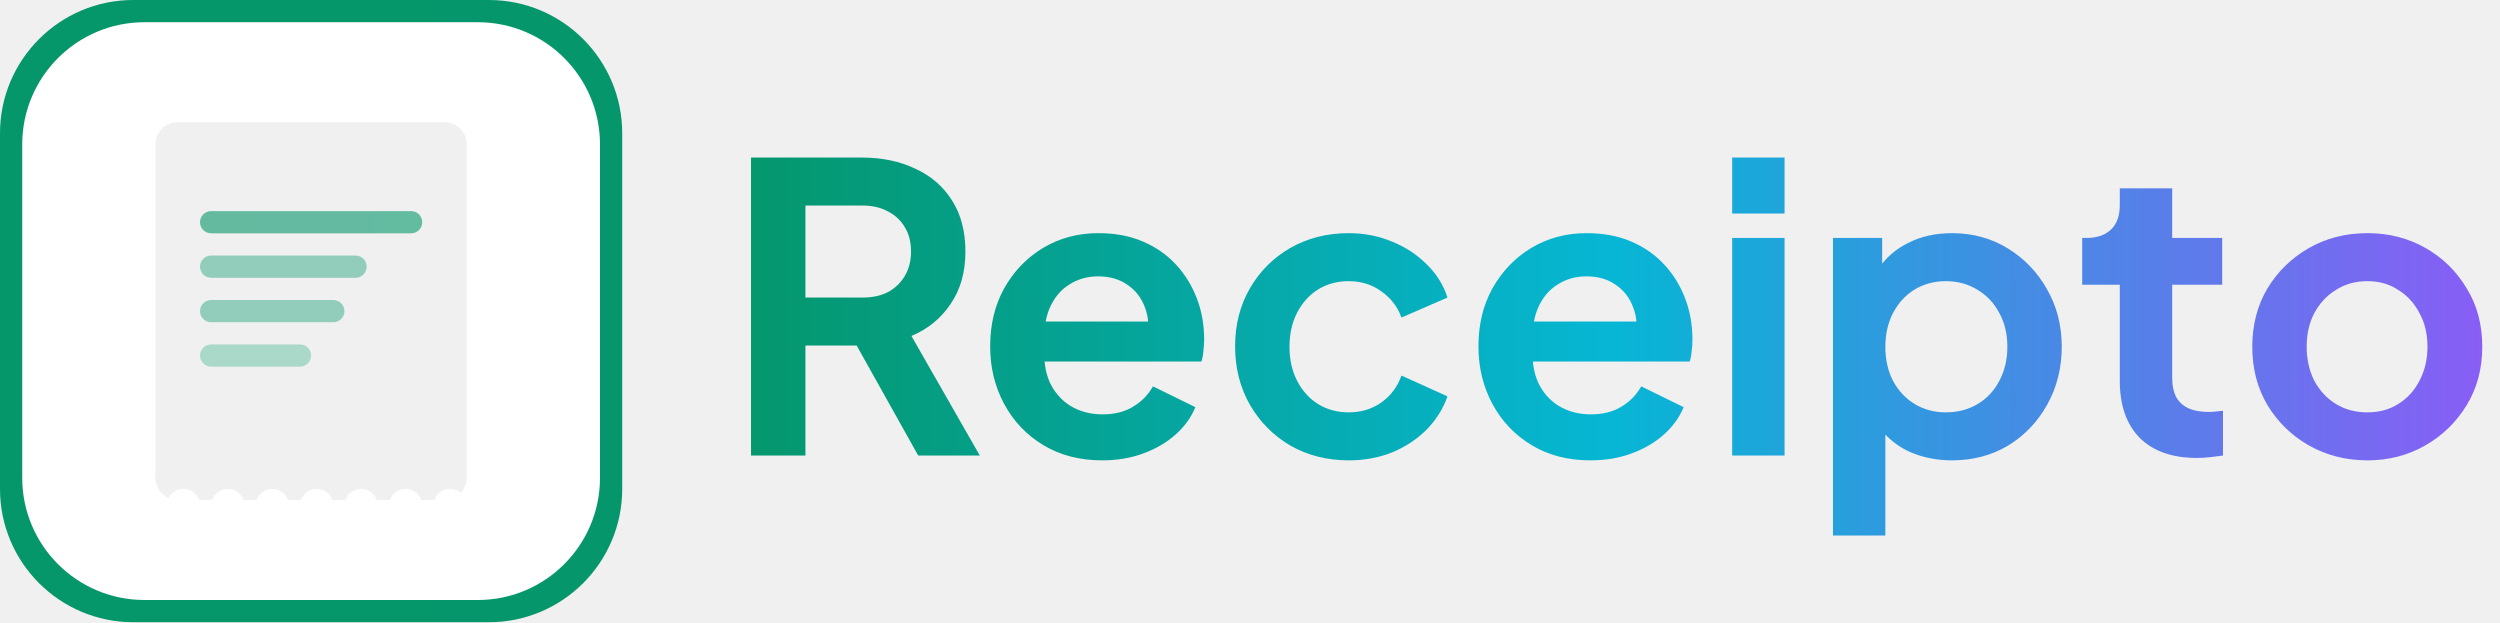
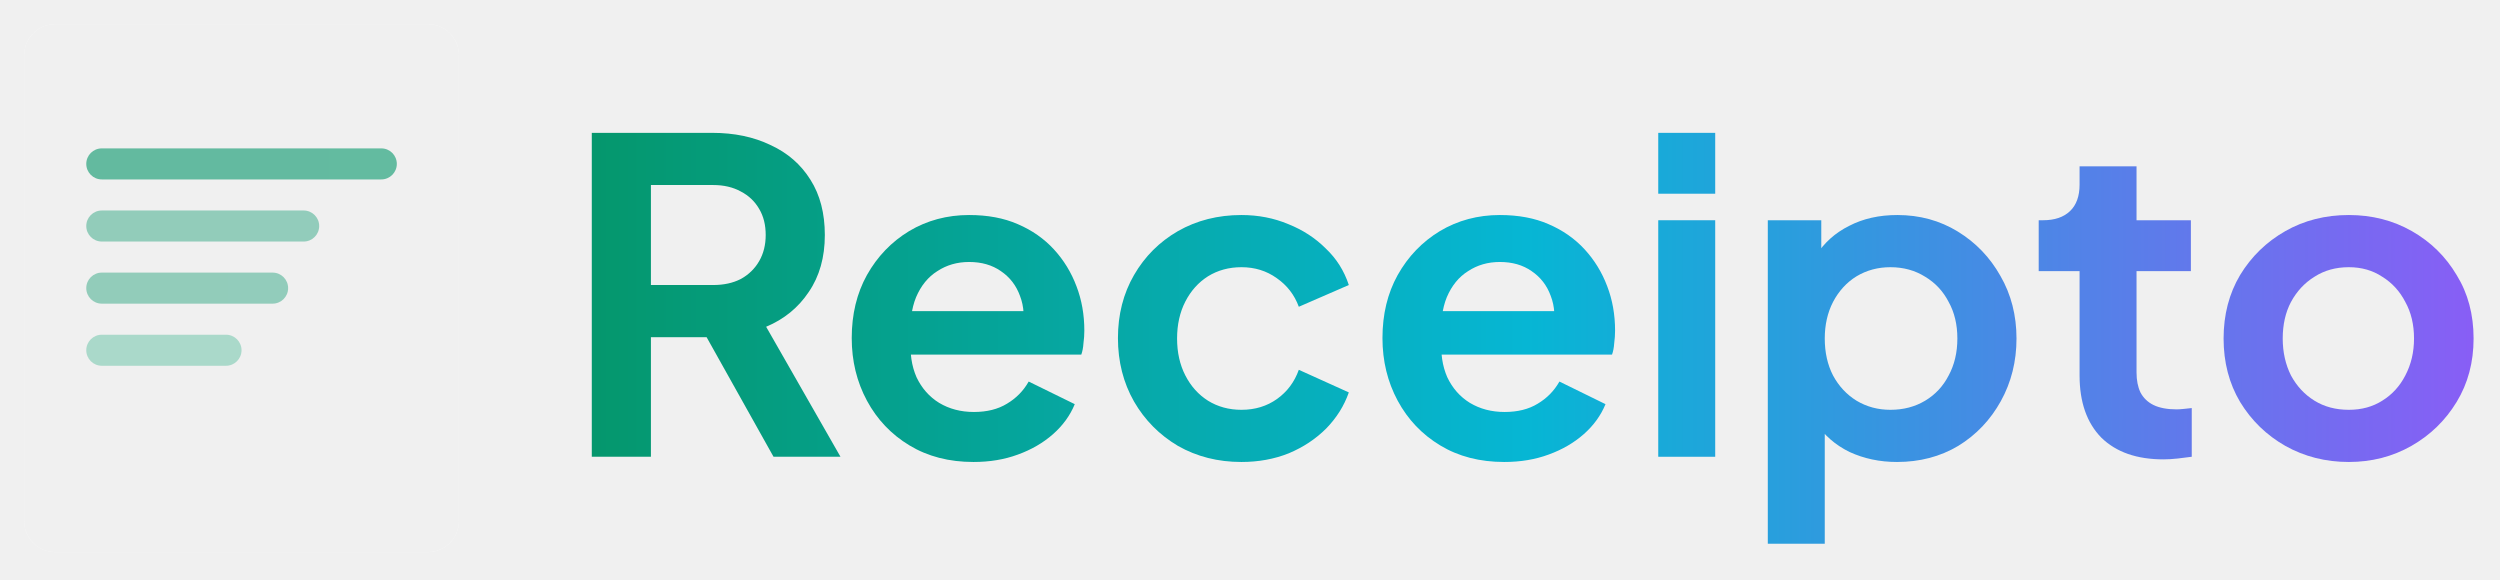
- <svg xmlns="http://www.w3.org/2000/svg" width="225" height="56" viewBox="0 0 225 56" fill="none">
-   <g clip-path="url(#clip0_2_110)">
-     <path d="M44 0H12C5.373 0 0 5.373 0 12V44C0 50.627 5.373 56 12 56H44C50.627 56 56 50.627 56 44V12C56 5.373 50.627 0 44 0Z" fill="url(#paint0_linear_2_110)" />
-     <path d="M43 2H13C6.925 2 2 6.925 2 13V43C2 49.075 6.925 54 13 54H43C49.075 54 54 49.075 54 43V13C54 6.925 49.075 2 43 2Z" fill="white" />
-     <path d="M40 11H16C14.895 11 14 11.895 14 13V43C14 44.105 14.895 45 16 45H40C41.105 45 42 44.105 42 43V13C42 11.895 41.105 11 40 11Z" fill="#F9F9F9" />
-     <path d="M40 11H16C14.895 11 14 11.895 14 13V43C14 44.105 14.895 45 16 45H40C41.105 45 42 44.105 42 43V13C42 11.895 41.105 11 40 11Z" fill="#F0F0F0" />
-     <path opacity="0.6" d="M37 19H19C18.448 19 18 19.448 18 20C18 20.552 18.448 21 19 21H37C37.552 21 38 20.552 38 20C38 19.448 37.552 19 37 19Z" fill="url(#paint1_linear_2_110)" />
-     <path opacity="0.4" d="M32 23H19C18.448 23 18 23.448 18 24C18 24.552 18.448 25 19 25H32C32.552 25 33 24.552 33 24C33 23.448 32.552 23 32 23Z" fill="url(#paint2_linear_2_110)" />
-     <path opacity="0.4" d="M30 27H19C18.448 27 18 27.448 18 28C18 28.552 18.448 29 19 29H30C30.552 29 31 28.552 31 28C31 27.448 30.552 27 30 27Z" fill="url(#paint3_linear_2_110)" />
-     <path opacity="0.3" d="M27 31H19C18.448 31 18 31.448 18 32C18 32.552 18.448 33 19 33H27C27.552 33 28 32.552 28 32C28 31.448 27.552 31 27 31Z" fill="#08A373" />
-     <path d="M28.5 47C29.328 47 30 46.328 30 45.5C30 44.672 29.328 44 28.5 44C27.672 44 27 44.672 27 45.5C27 46.328 27.672 47 28.5 47Z" fill="white" />
-     <path d="M36.5 47C37.328 47 38 46.328 38 45.5C38 44.672 37.328 44 36.5 44C35.672 44 35 44.672 35 45.5C35 46.328 35.672 47 36.5 47Z" fill="white" />
-     <path d="M40.5 47C41.328 47 42 46.328 42 45.5C42 44.672 41.328 44 40.5 44C39.672 44 39 44.672 39 45.5C39 46.328 39.672 47 40.5 47Z" fill="white" />
-     <path d="M32.5 47C33.328 47 34 46.328 34 45.5C34 44.672 33.328 44 32.5 44C31.672 44 31 44.672 31 45.5C31 46.328 31.672 47 32.5 47Z" fill="white" />
-     <path d="M16.5 47C17.328 47 18 46.328 18 45.5C18 44.672 17.328 44 16.5 44C15.672 44 15 44.672 15 45.5C15 46.328 15.672 47 16.5 47Z" fill="white" />
-     <path d="M20.5 47C21.328 47 22 46.328 22 45.5C22 44.672 21.328 44 20.5 44C19.672 44 19 44.672 19 45.5C19 46.328 19.672 47 20.5 47Z" fill="white" />
-     <path d="M24.5 47C25.328 47 26 46.328 26 45.5C26 44.672 25.328 44 24.5 44C23.672 44 23 44.672 23 45.5C23 46.328 23.672 47 24.5 47Z" fill="white" />
-     <path d="M67.592 41V14.18H77.564C79.388 14.18 80.996 14.516 82.388 15.188C83.804 15.836 84.908 16.796 85.7 18.068C86.492 19.316 86.888 20.84 86.888 22.64C86.888 24.488 86.444 26.06 85.556 27.356C84.692 28.652 83.516 29.612 82.028 30.236L88.184 41H82.64L76.052 29.228L79.22 31.1H72.488V41H67.592ZM72.488 26.78H77.636C78.524 26.78 79.292 26.612 79.94 26.276C80.588 25.916 81.092 25.424 81.452 24.8C81.812 24.176 81.992 23.456 81.992 22.64C81.992 21.8 81.812 21.08 81.452 20.48C81.092 19.856 80.588 19.376 79.94 19.04C79.292 18.68 78.524 18.5 77.636 18.5H72.488V26.78ZM99.195 41.432C97.179 41.432 95.415 40.976 93.903 40.064C92.391 39.152 91.215 37.916 90.375 36.356C89.535 34.796 89.115 33.068 89.115 31.172C89.115 29.204 89.535 27.464 90.375 25.952C91.239 24.416 92.403 23.204 93.867 22.316C95.355 21.428 97.011 20.984 98.835 20.984C100.371 20.984 101.715 21.236 102.867 21.74C104.043 22.244 105.039 22.94 105.855 23.828C106.671 24.716 107.295 25.736 107.727 26.888C108.159 28.016 108.375 29.24 108.375 30.56C108.375 30.896 108.351 31.244 108.303 31.604C108.279 31.964 108.219 32.276 108.123 32.54H93.003V28.94H105.459L103.227 30.632C103.443 29.528 103.383 28.544 103.047 27.68C102.735 26.816 102.207 26.132 101.463 25.628C100.743 25.124 99.867 24.872 98.835 24.872C97.851 24.872 96.975 25.124 96.207 25.628C95.439 26.108 94.851 26.828 94.443 27.788C94.059 28.724 93.915 29.864 94.011 31.208C93.915 32.408 94.071 33.476 94.479 34.412C94.911 35.324 95.535 36.032 96.351 36.536C97.191 37.04 98.151 37.292 99.231 37.292C100.311 37.292 101.223 37.064 101.967 36.608C102.735 36.152 103.335 35.54 103.767 34.772L107.583 36.644C107.199 37.58 106.599 38.408 105.783 39.128C104.967 39.848 103.995 40.412 102.867 40.82C101.763 41.228 100.539 41.432 99.195 41.432ZM121.382 41.432C119.438 41.432 117.686 40.988 116.126 40.1C114.59 39.188 113.378 37.964 112.49 36.428C111.602 34.868 111.158 33.116 111.158 31.172C111.158 29.228 111.602 27.488 112.49 25.952C113.378 24.416 114.59 23.204 116.126 22.316C117.686 21.428 119.438 20.984 121.382 20.984C122.774 20.984 124.07 21.236 125.27 21.74C126.47 22.22 127.502 22.892 128.366 23.756C129.254 24.596 129.89 25.604 130.274 26.78L126.134 28.58C125.774 27.596 125.162 26.804 124.298 26.204C123.458 25.604 122.486 25.304 121.382 25.304C120.35 25.304 119.426 25.556 118.61 26.06C117.818 26.564 117.194 27.26 116.738 28.148C116.282 29.036 116.054 30.056 116.054 31.208C116.054 32.36 116.282 33.38 116.738 34.268C117.194 35.156 117.818 35.852 118.61 36.356C119.426 36.86 120.35 37.112 121.382 37.112C122.51 37.112 123.494 36.812 124.334 36.212C125.174 35.612 125.774 34.808 126.134 33.8L130.274 35.672C129.89 36.776 129.266 37.772 128.402 38.66C127.538 39.524 126.506 40.208 125.306 40.712C124.106 41.192 122.798 41.432 121.382 41.432ZM143.14 41.432C141.124 41.432 139.36 40.976 137.848 40.064C136.336 39.152 135.16 37.916 134.32 36.356C133.48 34.796 133.06 33.068 133.06 31.172C133.06 29.204 133.48 27.464 134.32 25.952C135.184 24.416 136.348 23.204 137.812 22.316C139.3 21.428 140.956 20.984 142.78 20.984C144.316 20.984 145.66 21.236 146.812 21.74C147.988 22.244 148.984 22.94 149.8 23.828C150.616 24.716 151.24 25.736 151.672 26.888C152.104 28.016 152.32 29.24 152.32 30.56C152.32 30.896 152.296 31.244 152.248 31.604C152.224 31.964 152.164 32.276 152.068 32.54H136.948V28.94H149.404L147.172 30.632C147.388 29.528 147.328 28.544 146.992 27.68C146.68 26.816 146.152 26.132 145.408 25.628C144.688 25.124 143.812 24.872 142.78 24.872C141.796 24.872 140.92 25.124 140.152 25.628C139.384 26.108 138.796 26.828 138.388 27.788C138.004 28.724 137.86 29.864 137.956 31.208C137.86 32.408 138.016 33.476 138.424 34.412C138.856 35.324 139.48 36.032 140.296 36.536C141.136 37.04 142.096 37.292 143.176 37.292C144.256 37.292 145.168 37.064 145.912 36.608C146.68 36.152 147.28 35.54 147.712 34.772L151.528 36.644C151.144 37.58 150.544 38.408 149.728 39.128C148.912 39.848 147.94 40.412 146.812 40.82C145.708 41.228 144.484 41.432 143.14 41.432ZM155.895 41V21.416H160.611V41H155.895ZM155.895 19.22V14.18H160.611V19.22H155.895ZM164.966 48.2V21.416H169.394V25.304L168.962 24.332C169.634 23.276 170.546 22.46 171.698 21.884C172.85 21.284 174.182 20.984 175.694 20.984C177.542 20.984 179.21 21.44 180.698 22.352C182.186 23.264 183.362 24.488 184.226 26.024C185.114 27.56 185.558 29.288 185.558 31.208C185.558 33.104 185.126 34.832 184.262 36.392C183.398 37.952 182.222 39.188 180.734 40.1C179.246 40.988 177.554 41.432 175.658 41.432C174.242 41.432 172.934 41.156 171.734 40.604C170.558 40.028 169.622 39.212 168.926 38.156L169.682 37.22V48.2H164.966ZM175.118 37.112C176.198 37.112 177.158 36.86 177.998 36.356C178.838 35.852 179.486 35.156 179.942 34.268C180.422 33.38 180.662 32.36 180.662 31.208C180.662 30.056 180.422 29.048 179.942 28.184C179.486 27.296 178.838 26.6 177.998 26.096C177.158 25.568 176.198 25.304 175.118 25.304C174.086 25.304 173.15 25.556 172.31 26.06C171.494 26.564 170.846 27.272 170.366 28.184C169.91 29.072 169.682 30.08 169.682 31.208C169.682 32.36 169.91 33.38 170.366 34.268C170.846 35.156 171.494 35.852 172.31 36.356C173.15 36.86 174.086 37.112 175.118 37.112ZM197.729 41.216C195.521 41.216 193.805 40.616 192.581 39.416C191.381 38.192 190.781 36.476 190.781 34.268V25.628H187.397V21.416H187.757C188.717 21.416 189.461 21.164 189.989 20.66C190.517 20.156 190.781 19.424 190.781 18.464V16.952H195.497V21.416H199.997V25.628H195.497V34.016C195.497 34.664 195.605 35.216 195.821 35.672C196.061 36.128 196.421 36.476 196.901 36.716C197.405 36.956 198.041 37.076 198.809 37.076C198.977 37.076 199.169 37.064 199.385 37.04C199.625 37.016 199.853 36.992 200.069 36.968V41C199.733 41.048 199.349 41.096 198.917 41.144C198.485 41.192 198.089 41.216 197.729 41.216ZM213.073 41.432C211.153 41.432 209.401 40.988 207.817 40.1C206.257 39.212 205.009 38 204.073 36.464C203.161 34.928 202.705 33.176 202.705 31.208C202.705 29.24 203.161 27.488 204.073 25.952C205.009 24.416 206.257 23.204 207.817 22.316C209.377 21.428 211.129 20.984 213.073 20.984C214.993 20.984 216.733 21.428 218.293 22.316C219.853 23.204 221.089 24.416 222.001 25.952C222.937 27.464 223.405 29.216 223.405 31.208C223.405 33.176 222.937 34.928 222.001 36.464C221.065 38 219.817 39.212 218.257 40.1C216.697 40.988 214.969 41.432 213.073 41.432ZM213.073 37.112C214.129 37.112 215.053 36.86 215.845 36.356C216.661 35.852 217.297 35.156 217.753 34.268C218.233 33.356 218.473 32.336 218.473 31.208C218.473 30.056 218.233 29.048 217.753 28.184C217.297 27.296 216.661 26.6 215.845 26.096C215.053 25.568 214.129 25.304 213.073 25.304C211.993 25.304 211.045 25.568 210.229 26.096C209.413 26.6 208.765 27.296 208.285 28.184C207.829 29.048 207.601 30.056 207.601 31.208C207.601 32.336 207.829 33.356 208.285 34.268C208.765 35.156 209.413 35.852 210.229 36.356C211.045 36.86 211.993 37.112 213.073 37.112Z" fill="url(#paint4_linear_2_110)" />
-   </g>
+ <svg xmlns="http://www.w3.org/2000/svg" width="207" height="48" viewBox="0 0 207 48" fill="none">
+   <path d="M35.429 2H4.571C3.151 2 2 3.151 2 4.571V43.143C2 44.563 3.151 45.714 4.571 45.714H35.429C36.849 45.714 38 44.563 38 43.143V4.571C38 3.151 36.849 2 35.429 2Z" fill="#F9F9F9" />
+   <path d="M35.429 2H4.571C3.151 2 2 3.151 2 4.571V43.143C2 44.563 3.151 45.714 4.571 45.714H35.429C36.849 45.714 38 44.563 38 43.143V4.571C38 3.151 36.849 2 35.429 2Z" fill="#F0F0F0" />
+   <path opacity="0.6" d="M31.571 12.286H8.429C7.718 12.286 7.143 12.861 7.143 13.571C7.143 14.281 7.718 14.857 8.429 14.857H31.571C32.282 14.857 32.857 14.281 32.857 13.571C32.857 12.861 32.282 12.286 31.571 12.286Z" fill="url(#paint0_linear_2_110)" />
+   <path opacity="0.4" d="M25.143 17.429H8.429C7.718 17.429 7.143 18.004 7.143 18.714C7.143 19.424 7.718 20 8.429 20H25.143C25.853 20 26.429 19.424 26.429 18.714C26.429 18.004 25.853 17.429 25.143 17.429Z" fill="url(#paint1_linear_2_110)" />
+   <path opacity="0.4" d="M22.571 22.571H8.429C7.718 22.571 7.143 23.147 7.143 23.857C7.143 24.567 7.718 25.143 8.429 25.143H22.571C23.282 25.143 23.857 24.567 23.857 23.857C23.857 23.147 23.282 22.571 22.571 22.571Z" fill="url(#paint2_linear_2_110)" />
+   <path opacity="0.3" d="M18.714 27.714H8.429C7.718 27.714 7.143 28.29 7.143 29C7.143 29.71 7.718 30.286 8.429 30.286H18.714C19.424 30.286 20 29.71 20 29C20 28.29 19.424 27.714 18.714 27.714Z" fill="#08A373" />
+   <path d="M194.481 38.252C192.561 38.252 190.809 37.808 189.225 36.92C187.665 36.032 186.417 34.82 185.481 33.284C184.569 31.748 184.113 29.996 184.113 28.028C184.113 26.06 184.569 24.308 185.481 22.772C186.417 21.236 187.665 20.024 189.225 19.136C190.785 18.248 192.537 17.804 194.481 17.804C196.401 17.804 198.141 18.248 199.701 19.136C201.261 20.024 202.497 21.236 203.409 22.772C204.345 24.284 204.813 26.036 204.813 28.028C204.813 29.996 204.345 31.748 203.409 33.284C202.473 34.82 201.225 36.032 199.665 36.92C198.105 37.808 196.377 38.252 194.481 38.252ZM194.481 33.932C195.537 33.932 196.461 33.68 197.253 33.176C198.069 32.672 198.705 31.976 199.161 31.088C199.641 30.176 199.881 29.156 199.881 28.028C199.881 26.876 199.641 25.868 199.161 25.004C198.705 24.116 198.069 23.42 197.253 22.916C196.461 22.388 195.537 22.124 194.481 22.124C193.401 22.124 192.453 22.388 191.637 22.916C190.821 23.42 190.173 24.116 189.693 25.004C189.237 25.868 189.009 26.876 189.009 28.028C189.009 29.156 189.237 30.176 189.693 31.088C190.173 31.976 190.821 32.672 191.637 33.176C192.453 33.68 193.401 33.932 194.481 33.932Z" fill="url(#paint3_linear_2_110)" />
+   <path d="M179.137 38.036C176.929 38.036 175.213 37.436 173.989 36.236C172.789 35.012 172.189 33.296 172.189 31.088V22.448H168.805V18.236H169.165C170.125 18.236 170.869 17.984 171.397 17.48C171.925 16.976 172.189 16.244 172.189 15.284V13.772H176.905V18.236H181.405V22.448H176.905V30.836C176.905 31.484 177.013 32.036 177.229 32.492C177.469 32.948 177.829 33.296 178.309 33.536C178.813 33.776 179.449 33.896 180.217 33.896C180.385 33.896 180.577 33.884 180.793 33.86C181.033 33.836 181.261 33.812 181.477 33.788V37.82C181.141 37.868 180.757 37.916 180.325 37.964C179.893 38.012 179.497 38.036 179.137 38.036Z" fill="url(#paint4_linear_2_110)" />
+   <path d="M146.374 45.02V18.236H150.802V22.124L150.37 21.152C151.042 20.096 151.954 19.28 153.106 18.704C154.258 18.104 155.59 17.804 157.102 17.804C158.95 17.804 160.618 18.26 162.106 19.172C163.594 20.084 164.77 21.308 165.634 22.844C166.522 24.38 166.966 26.108 166.966 28.028C166.966 29.924 166.534 31.652 165.67 33.212C164.806 34.772 163.63 36.008 162.142 36.92C160.654 37.808 158.962 38.252 157.066 38.252C155.65 38.252 154.342 37.976 153.142 37.424C151.966 36.848 151.03 36.032 150.334 34.976L151.09 34.04V45.02H146.374ZM156.526 33.932C157.606 33.932 158.566 33.68 159.406 33.176C160.246 32.672 160.894 31.976 161.35 31.088C161.83 30.2 162.07 29.18 162.07 28.028C162.07 26.876 161.83 25.868 161.35 25.004C160.894 24.116 160.246 23.42 159.406 22.916C158.566 22.388 157.606 22.124 156.526 22.124C155.494 22.124 154.558 22.376 153.718 22.88C152.902 23.384 152.254 24.092 151.774 25.004C151.318 25.892 151.09 26.9 151.09 28.028C151.09 29.18 151.318 30.2 151.774 31.088C152.254 31.976 152.902 32.672 153.718 33.176C154.558 33.68 155.494 33.932 156.526 33.932Z" fill="url(#paint5_linear_2_110)" />
+   <path d="M137.303 37.82V18.236H142.019V37.82H137.303ZM137.303 16.04V11H142.019V16.04H137.303Z" fill="url(#paint6_linear_2_110)" />
+   <path d="M124.548 38.252C122.532 38.252 120.768 37.796 119.256 36.884C117.744 35.972 116.568 34.736 115.728 33.176C114.888 31.616 114.468 29.888 114.468 27.992C114.468 26.024 114.888 24.284 115.728 22.772C116.592 21.236 117.756 20.024 119.22 19.136C120.708 18.248 122.364 17.804 124.188 17.804C125.724 17.804 127.068 18.056 128.22 18.56C129.396 19.064 130.392 19.76 131.208 20.648C132.024 21.536 132.648 22.556 133.08 23.708C133.512 24.836 133.728 26.06 133.728 27.38C133.728 27.716 133.704 28.064 133.656 28.424C133.632 28.784 133.572 29.096 133.476 29.36H118.356V25.76H130.812L128.58 27.452C128.796 26.348 128.736 25.364 128.4 24.5C128.088 23.636 127.56 22.952 126.816 22.448C126.096 21.944 125.22 21.692 124.188 21.692C123.204 21.692 122.328 21.944 121.56 22.448C120.792 22.928 120.204 23.648 119.796 24.608C119.412 25.544 119.268 26.684 119.364 28.028C119.268 29.228 119.424 30.296 119.832 31.232C120.264 32.144 120.888 32.852 121.704 33.356C122.544 33.86 123.504 34.112 124.584 34.112C125.664 34.112 126.576 33.884 127.32 33.428C128.088 32.972 128.688 32.36 129.12 31.592L132.936 33.464C132.552 34.4 131.952 35.228 131.136 35.948C130.32 36.668 129.348 37.232 128.22 37.64C127.116 38.048 125.892 38.252 124.548 38.252Z" fill="url(#paint7_linear_2_110)" />
+   <path d="M102.79 38.252C100.846 38.252 99.094 37.808 97.534 36.92C95.998 36.008 94.786 34.784 93.898 33.248C93.01 31.688 92.566 29.936 92.566 27.992C92.566 26.048 93.01 24.308 93.898 22.772C94.786 21.236 95.998 20.024 97.534 19.136C99.094 18.248 100.846 17.804 102.79 17.804C104.182 17.804 105.478 18.056 106.678 18.56C107.878 19.04 108.91 19.712 109.774 20.576C110.662 21.416 111.298 22.424 111.682 23.6L107.542 25.4C107.182 24.416 106.57 23.624 105.706 23.024C104.866 22.424 103.894 22.124 102.79 22.124C101.758 22.124 100.834 22.376 100.018 22.88C99.226 23.384 98.602 24.08 98.146 24.968C97.69 25.856 97.462 26.876 97.462 28.028C97.462 29.18 97.69 30.2 98.146 31.088C98.602 31.976 99.226 32.672 100.018 33.176C100.834 33.68 101.758 33.932 102.79 33.932C103.918 33.932 104.902 33.632 105.742 33.032C106.582 32.432 107.182 31.628 107.542 30.62L111.682 32.492C111.298 33.596 110.674 34.592 109.81 35.48C108.946 36.344 107.914 37.028 106.714 37.532C105.514 38.012 104.206 38.252 102.79 38.252Z" fill="url(#paint8_linear_2_110)" />
+   <path d="M80.603 38.252C78.587 38.252 76.823 37.796 75.311 36.884C73.799 35.972 72.623 34.736 71.783 33.176C70.943 31.616 70.523 29.888 70.523 27.992C70.523 26.024 70.943 24.284 71.783 22.772C72.647 21.236 73.811 20.024 75.275 19.136C76.763 18.248 78.419 17.804 80.243 17.804C81.779 17.804 83.123 18.056 84.275 18.56C85.451 19.064 86.447 19.76 87.263 20.648C88.079 21.536 88.703 22.556 89.135 23.708C89.567 24.836 89.783 26.06 89.783 27.38C89.783 27.716 89.759 28.064 89.711 28.424C89.687 28.784 89.627 29.096 89.531 29.36H74.411V25.76H86.867L84.635 27.452C84.851 26.348 84.791 25.364 84.455 24.5C84.143 23.636 83.615 22.952 82.871 22.448C82.151 21.944 81.275 21.692 80.243 21.692C79.259 21.692 78.383 21.944 77.615 22.448C76.847 22.928 76.259 23.648 75.851 24.608C75.467 25.544 75.323 26.684 75.419 28.028C75.323 29.228 75.479 30.296 75.887 31.232C76.319 32.144 76.943 32.852 77.759 33.356C78.599 33.86 79.559 34.112 80.639 34.112C81.719 34.112 82.631 33.884 83.375 33.428C84.143 32.972 84.743 32.36 85.175 31.592L88.991 33.464C88.607 34.4 88.007 35.228 87.191 35.948C86.375 36.668 85.403 37.232 84.275 37.64C83.171 38.048 81.947 38.252 80.603 38.252Z" fill="url(#paint9_linear_2_110)" />
+   <path d="M49 37.82V11H58.972C60.796 11 62.404 11.336 63.796 12.008C65.212 12.656 66.316 13.616 67.108 14.888C67.9 16.136 68.296 17.66 68.296 19.46C68.296 21.308 67.852 22.88 66.964 24.176C66.1 25.472 64.924 26.432 63.436 27.056L69.592 37.82H64.048L57.46 26.048L60.628 27.92H53.896V37.82H49ZM53.896 23.6H59.044C59.932 23.6 60.7 23.432 61.348 23.096C61.996 22.736 62.5 22.244 62.86 21.62C63.22 20.996 63.4 20.276 63.4 19.46C63.4 18.62 63.22 17.9 62.86 17.3C62.5 16.676 61.996 16.196 61.348 15.86C60.7 15.5 59.932 15.32 59.044 15.32H53.896V23.6Z" fill="url(#paint10_linear_2_110)" />
  <defs>
-     <linearGradient id="paint0_linear_2_110" x1="0" y1="0" x2="5600" y2="0" gradientUnits="userSpaceOnUse">
+     <linearGradient id="paint0_linear_2_110" x1="7.143" y1="12.286" x2="2578.57" y2="12.286" gradientUnits="userSpaceOnUse">
      <stop stop-color="#059669" />
      <stop offset="0.5" stop-color="#06B6D4" />
      <stop offset="1" stop-color="#8B5CF6" />
    </linearGradient>
-     <linearGradient id="paint1_linear_2_110" x1="18" y1="19" x2="2018" y2="19" gradientUnits="userSpaceOnUse">
+     <linearGradient id="paint1_linear_2_110" x1="7.143" y1="17.429" x2="1935.71" y2="17.429" gradientUnits="userSpaceOnUse">
      <stop stop-color="#059669" />
      <stop offset="0.5" stop-color="#06B6D4" />
      <stop offset="1" stop-color="#8B5CF6" />
    </linearGradient>
-     <linearGradient id="paint2_linear_2_110" x1="18" y1="23" x2="1518" y2="23" gradientUnits="userSpaceOnUse">
+     <linearGradient id="paint2_linear_2_110" x1="7.143" y1="22.571" x2="1678.57" y2="22.571" gradientUnits="userSpaceOnUse">
      <stop stop-color="#059669" />
      <stop offset="0.5" stop-color="#06B6D4" />
      <stop offset="1" stop-color="#8B5CF6" />
    </linearGradient>
-     <linearGradient id="paint3_linear_2_110" x1="18" y1="27" x2="1318" y2="27" gradientUnits="userSpaceOnUse">
+     <linearGradient id="paint3_linear_2_110" x1="46.408" y1="23.32" x2="206.408" y2="23.32" gradientUnits="userSpaceOnUse">
      <stop stop-color="#059669" />
      <stop offset="0.5" stop-color="#06B6D4" />
      <stop offset="1" stop-color="#8B5CF6" />
    </linearGradient>
-     <linearGradient id="paint4_linear_2_110" x1="65" y1="26.5" x2="225" y2="26.5" gradientUnits="userSpaceOnUse">
+     <linearGradient id="paint4_linear_2_110" x1="46.408" y1="23.32" x2="206.408" y2="23.32" gradientUnits="userSpaceOnUse">
      <stop stop-color="#059669" />
      <stop offset="0.5" stop-color="#06B6D4" />
      <stop offset="1" stop-color="#8B5CF6" />
    </linearGradient>
-     <clipPath id="clip0_2_110">
-       <rect width="225" height="56" fill="white" />
-     </clipPath>
+     <linearGradient id="paint5_linear_2_110" x1="46.408" y1="23.32" x2="206.408" y2="23.32" gradientUnits="userSpaceOnUse">
+       <stop stop-color="#059669" />
+       <stop offset="0.5" stop-color="#06B6D4" />
+       <stop offset="1" stop-color="#8B5CF6" />
+     </linearGradient>
+     <linearGradient id="paint6_linear_2_110" x1="46.408" y1="23.32" x2="206.408" y2="23.32" gradientUnits="userSpaceOnUse">
+       <stop stop-color="#059669" />
+       <stop offset="0.5" stop-color="#06B6D4" />
+       <stop offset="1" stop-color="#8B5CF6" />
+     </linearGradient>
+     <linearGradient id="paint7_linear_2_110" x1="46.408" y1="23.32" x2="206.408" y2="23.32" gradientUnits="userSpaceOnUse">
+       <stop stop-color="#059669" />
+       <stop offset="0.5" stop-color="#06B6D4" />
+       <stop offset="1" stop-color="#8B5CF6" />
+     </linearGradient>
+     <linearGradient id="paint8_linear_2_110" x1="46.408" y1="23.32" x2="206.408" y2="23.32" gradientUnits="userSpaceOnUse">
+       <stop stop-color="#059669" />
+       <stop offset="0.5" stop-color="#06B6D4" />
+       <stop offset="1" stop-color="#8B5CF6" />
+     </linearGradient>
+     <linearGradient id="paint9_linear_2_110" x1="46.408" y1="23.32" x2="206.408" y2="23.32" gradientUnits="userSpaceOnUse">
+       <stop stop-color="#059669" />
+       <stop offset="0.5" stop-color="#06B6D4" />
+       <stop offset="1" stop-color="#8B5CF6" />
+     </linearGradient>
+     <linearGradient id="paint10_linear_2_110" x1="46.408" y1="23.32" x2="206.408" y2="23.32" gradientUnits="userSpaceOnUse">
+       <stop stop-color="#059669" />
+       <stop offset="0.5" stop-color="#06B6D4" />
+       <stop offset="1" stop-color="#8B5CF6" />
+     </linearGradient>
  </defs>
</svg>
